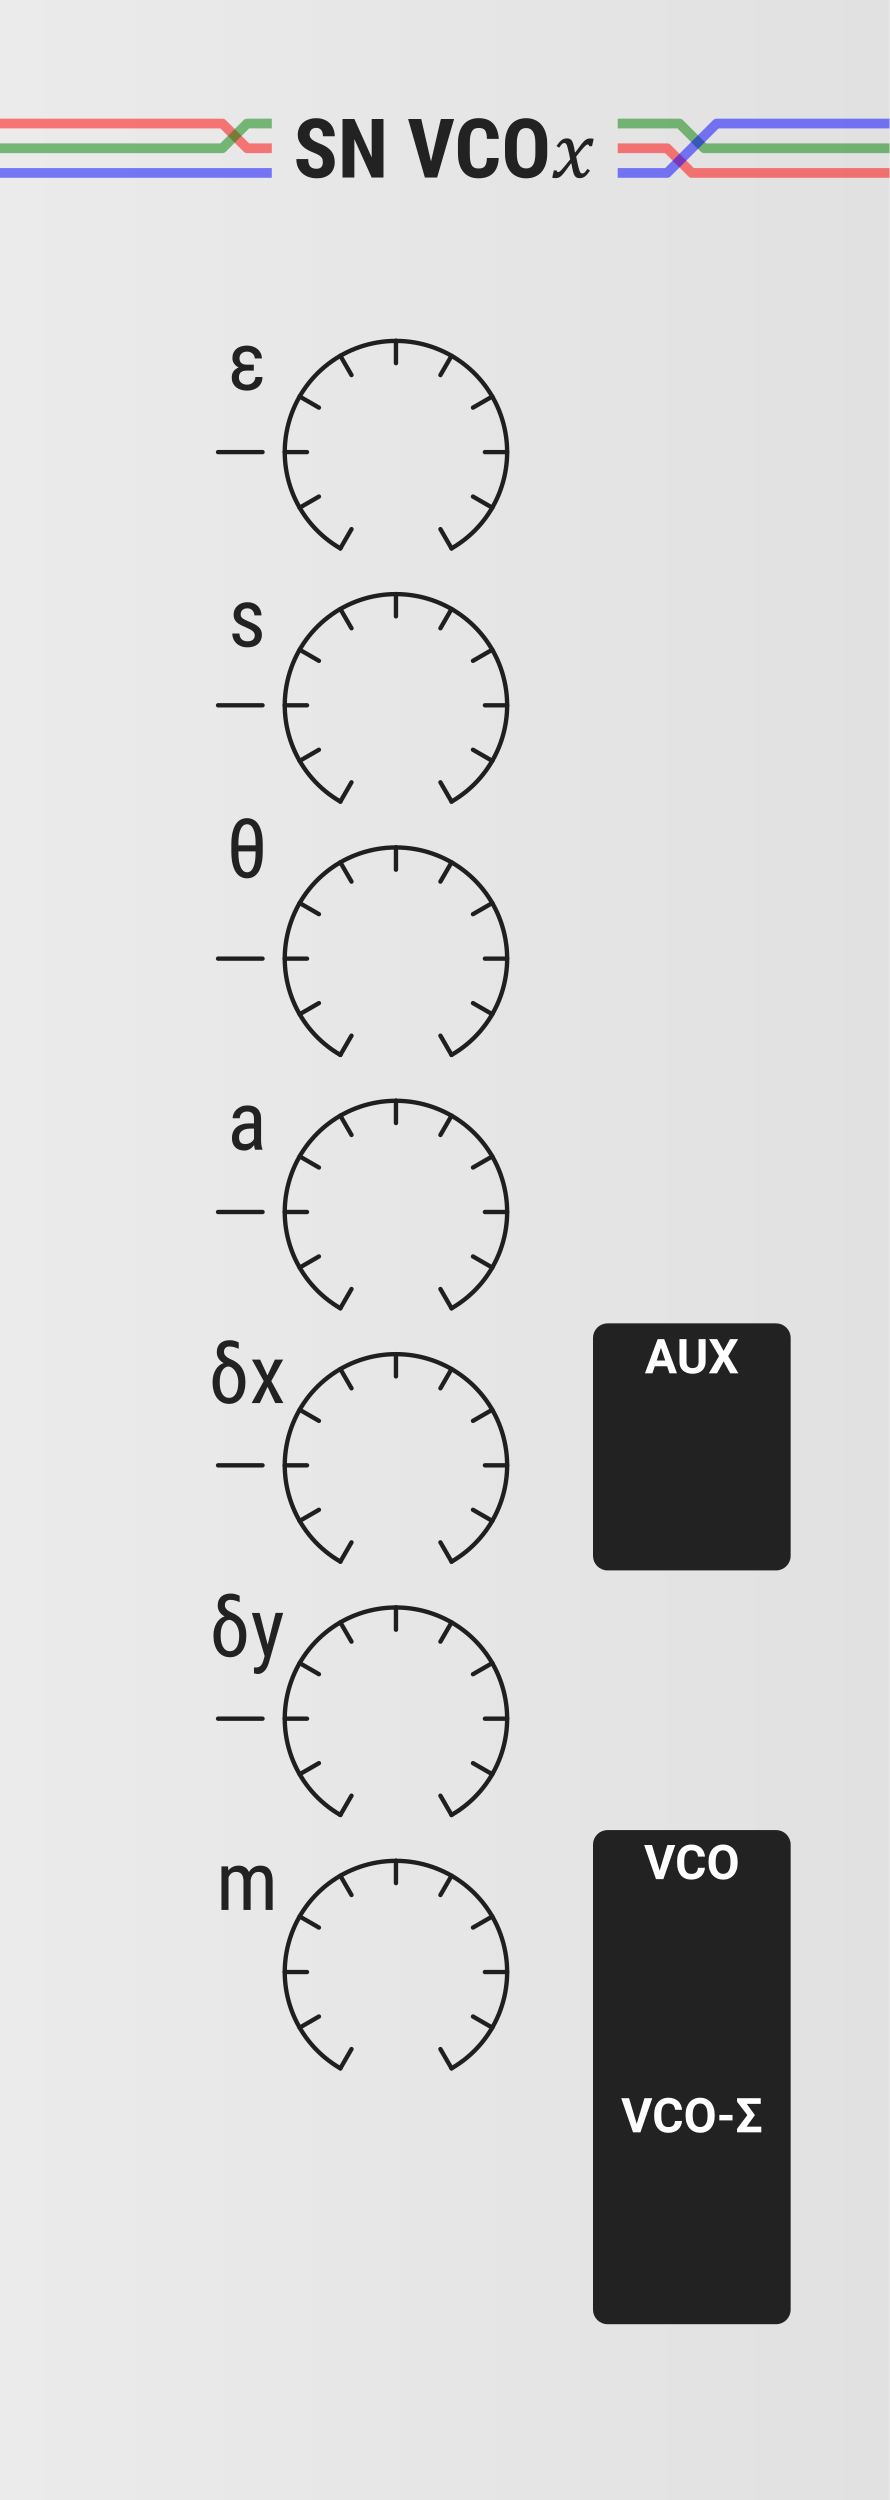
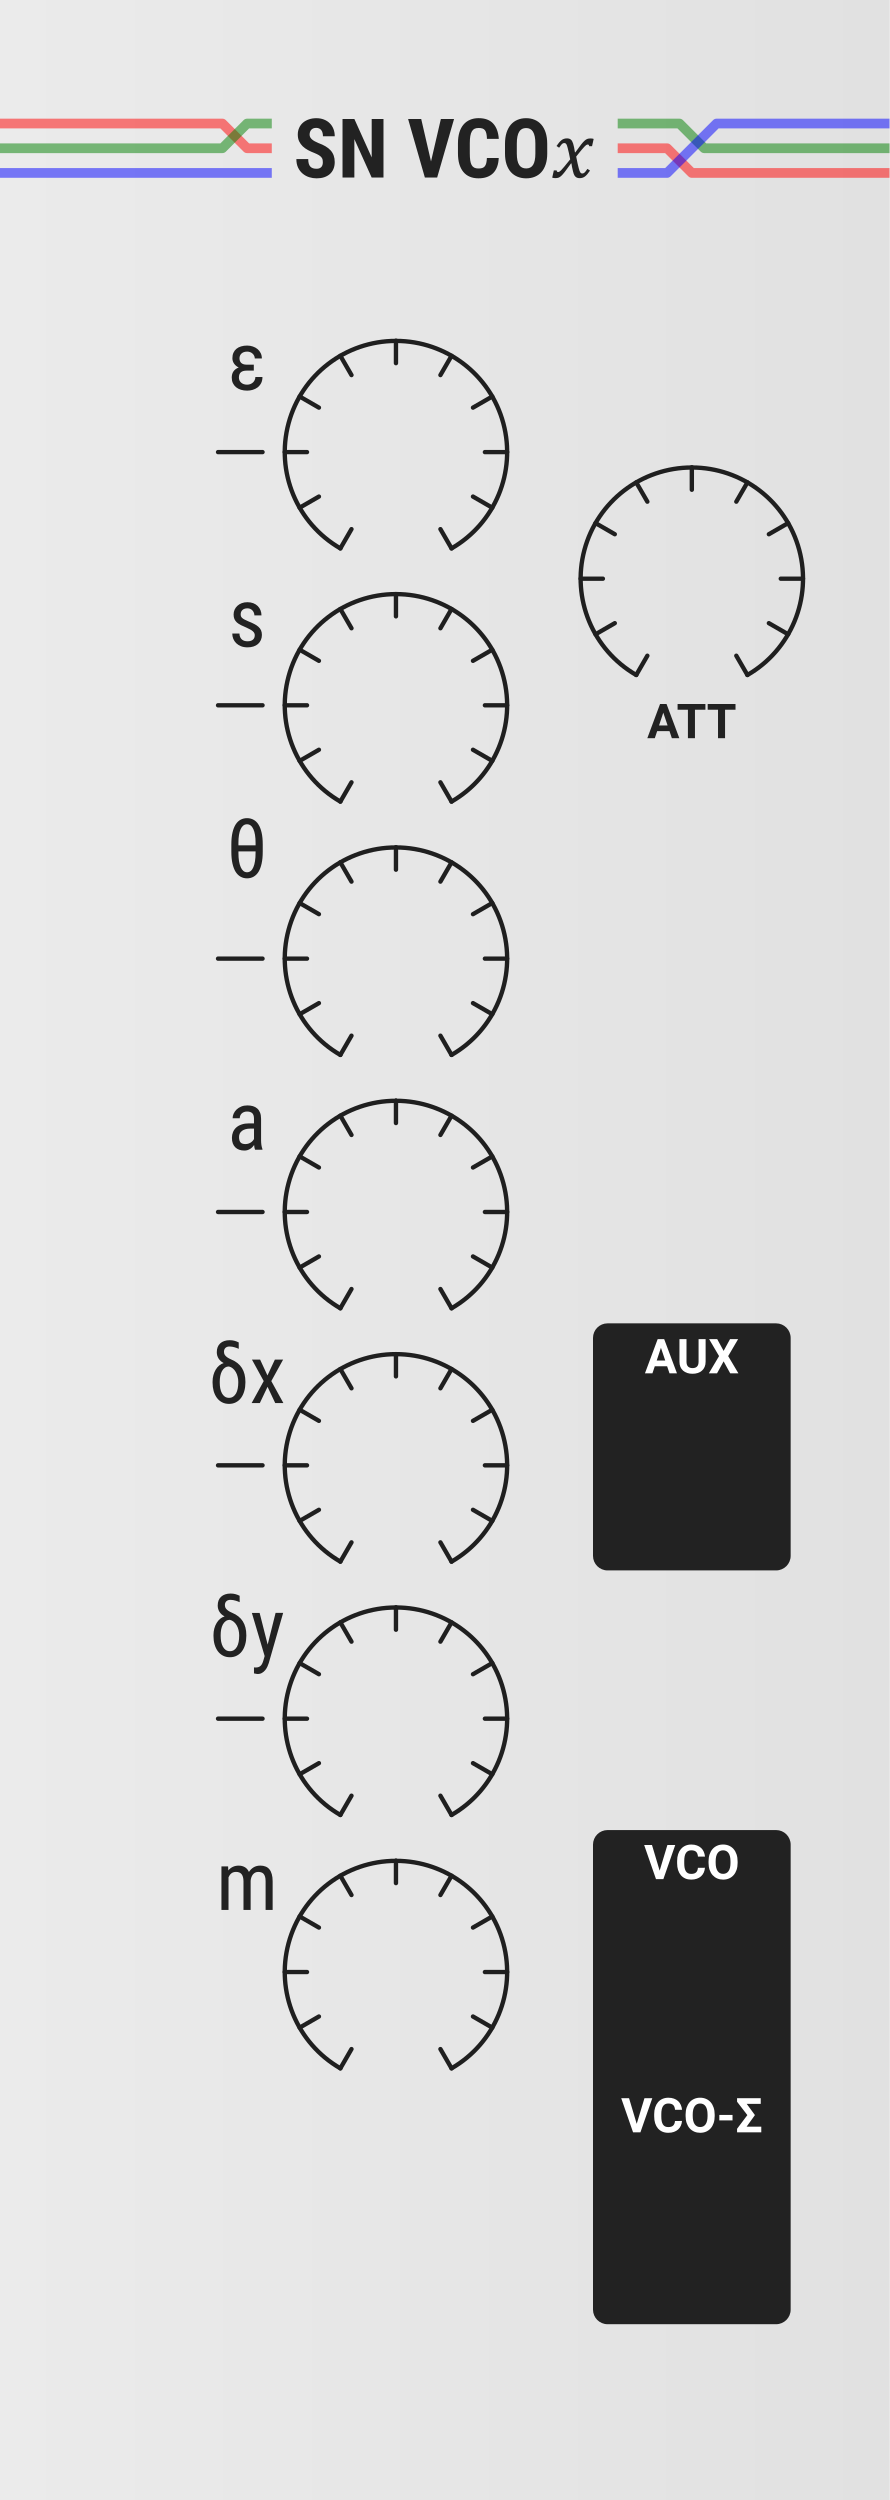
<svg xmlns="http://www.w3.org/2000/svg" version="1.1" width="45.72mm" height="128.5mm" viewBox="0 0 45.72 128.5">
  <defs>
    <linearGradient id="background">
      <stop offset="0%" stop-color="#ebebeb" />
      <stop offset="100%" stop-color="#e1e1e1" />
    </linearGradient>
  </defs>
  <g />
  <g>
    <rect x="0" y="0" width="45.72" height="128.5" fill="url(#background)" />
  </g>
  <g transform="translate(22.86,7.62)">
    <path fill="#222222" stroke="none" d="m -6.268,0.715 q 0,-0.079 -0.014,-0.141 Q -6.297,0.513 -6.345,0.459 -6.39,0.403 -6.477,0.351 -6.562,0.3 -6.704,0.242 -6.874,0.178 -7.029,0.095 -7.182,0.012 -7.3,-0.099 q -0.116,-0.114 -0.186,-0.26 -0.068,-0.149 -0.068,-0.345 0,-0.188 0.07,-0.343 0.07,-0.157 0.196,-0.267 0.128,-0.11 0.302,-0.169 0.176,-0.062 0.387,-0.062 0.217,0 0.391,0.07 0.176,0.068 0.298,0.192 0.124,0.122 0.19,0.294 0.066,0.169 0.066,0.374 h -0.606 q 0,-0.095 -0.021,-0.174 -0.019,-0.081 -0.062,-0.136 -0.041,-0.058 -0.107,-0.089 -0.066,-0.033 -0.159,-0.033 -0.087,0 -0.151,0.027 -0.062,0.027 -0.103,0.074 -0.041,0.045 -0.062,0.11 -0.021,0.064 -0.021,0.136 0,0.074 0.031,0.134 0.033,0.06 0.091,0.112 0.06,0.052 0.143,0.097 0.085,0.045 0.186,0.089 0.211,0.076 0.368,0.169 0.157,0.093 0.263,0.211 0.105,0.118 0.157,0.267 0.052,0.147 0.052,0.333 0,0.198 -0.066,0.353 -0.064,0.155 -0.186,0.263 -0.12,0.105 -0.291,0.163 -0.172,0.056 -0.387,0.056 -0.194,0 -0.382,-0.058 -0.186,-0.06 -0.333,-0.182 -0.147,-0.122 -0.238,-0.308 -0.089,-0.186 -0.089,-0.442 h 0.61 q 0,0.136 0.027,0.232 0.027,0.095 0.081,0.155 0.056,0.058 0.136,0.085 0.081,0.025 0.188,0.025 0.087,0 0.147,-0.025 0.062,-0.027 0.099,-0.07 0.039,-0.045 0.056,-0.107 0.017,-0.062 0.017,-0.134 z M -3.149,1.505 H -3.757 L -4.646,-0.469 V 1.505 h -0.608 v -3.01 h 0.608 l 0.891,1.976 V -1.505 h 0.606 z M -0.706,0.678 -0.199,-1.505 H 0.479 L -0.39,1.505 H -1.022 L -1.884,-1.505 h 0.674 z M 2.775,0.502 Q 2.752,1.017 2.486,1.282 2.219,1.546 1.733,1.546 q -0.25,0 -0.446,-0.083 Q 1.09,1.381 0.956,1.217 0.822,1.054 0.749,0.814 0.679,0.573 0.679,0.258 v -0.513 q 0,-0.314 0.072,-0.556 0.074,-0.242 0.213,-0.405 0.138,-0.163 0.335,-0.246 0.196,-0.085 0.442,-0.085 0.492,0 0.746,0.275 0.256,0.275 0.291,0.79 H 2.169 Q 2.165,-0.643 2.14,-0.75 2.118,-0.86 2.068,-0.924 2.018,-0.988 1.938,-1.015 1.859,-1.042 1.741,-1.042 q -0.122,0 -0.209,0.041 -0.085,0.041 -0.138,0.134 -0.054,0.091 -0.081,0.242 -0.025,0.149 -0.025,0.366 v 0.517 q 0,0.211 0.021,0.36 0.021,0.149 0.072,0.244 0.052,0.093 0.136,0.136 0.085,0.043 0.215,0.043 0.112,0 0.19,-0.023 0.081,-0.025 0.132,-0.085 0.052,-0.06 0.079,-0.165 0.027,-0.105 0.033,-0.267 z m 2.493,-0.232 q 0,0.316 -0.079,0.556 Q 5.111,1.067 4.968,1.226 4.828,1.385 4.627,1.466 q -0.198,0.081 -0.44,0.081 -0.242,0 -0.442,-0.081 Q 3.544,1.385 3.399,1.226 3.257,1.067 3.176,0.827 3.097,0.587 3.097,0.271 V -0.229 q 0,-0.325 0.079,-0.571 0.079,-0.248 0.221,-0.413 0.143,-0.165 0.343,-0.248 0.201,-0.085 0.442,-0.085 0.242,0 0.44,0.085 0.201,0.083 0.343,0.248 0.145,0.165 0.223,0.413 0.079,0.246 0.079,0.571 z M 4.658,-0.234 q 0,-0.215 -0.031,-0.366 -0.031,-0.153 -0.091,-0.25 -0.06,-0.097 -0.149,-0.143 -0.089,-0.045 -0.205,-0.045 -0.118,0 -0.207,0.045 -0.089,0.045 -0.149,0.143 -0.06,0.097 -0.091,0.25 -0.031,0.151 -0.031,0.366 v 0.504 q 0,0.205 0.031,0.351 0.031,0.145 0.091,0.238 0.062,0.093 0.151,0.136 0.091,0.043 0.209,0.043 0.116,0 0.203,-0.043 0.089,-0.043 0.149,-0.136 0.06,-0.093 0.089,-0.238 Q 4.658,0.475 4.658,0.271 Z M 6.448,0.571 Q 6.417,0.407 6.384,0.256 6.351,0.105 6.316,-0.025 q -0.035,-0.13 -0.058,-0.169 -0.023,-0.041 -0.05,-0.056 -0.025,-0.017 -0.064,-0.017 -0.043,0 -0.079,0.021 -0.035,0.019 -0.076,0.068 -0.041,0.048 -0.11,0.151 L 5.745,-0.116 q 0.13,-0.196 0.25,-0.294 0.12,-0.097 0.283,-0.097 0.064,0 0.112,0.014 0.05,0.014 0.087,0.045 0.037,0.029 0.066,0.076 0.029,0.048 0.056,0.13 0.027,0.081 0.05,0.203 0.025,0.12 0.043,0.25 h 0.021 q 0.198,-0.279 0.3,-0.407 0.103,-0.13 0.174,-0.192 0.07,-0.064 0.134,-0.089 0.066,-0.027 0.174,-0.027 0.097,0 0.159,0.025 l -0.083,0.374 H 7.426 q -0.012,-0.087 -0.072,-0.087 -0.019,0 -0.039,0.006 -0.021,0.006 -0.052,0.027 -0.029,0.021 -0.087,0.081 -0.058,0.06 -0.13,0.147 -0.072,0.087 -0.149,0.182 L 6.756,0.428 q 0.037,0.198 0.07,0.343 0.033,0.145 0.058,0.242 0.027,0.095 0.045,0.151 0.021,0.056 0.043,0.085 0.023,0.027 0.045,0.039 0.025,0.01 0.056,0.01 0.056,0 0.107,-0.043 0.054,-0.043 0.153,-0.196 l 0.134,0.089 Q 7.325,1.362 7.207,1.451 q -0.116,0.087 -0.277,0.087 -0.089,0 -0.151,-0.033 Q 6.717,1.474 6.671,1.404 6.626,1.333 6.591,1.184 6.527,0.92 6.512,0.779 H 6.492 Q 6.272,1.087 6.165,1.222 6.06,1.356 5.989,1.42 q -0.068,0.064 -0.134,0.089 -0.064,0.027 -0.172,0.027 -0.097,0 -0.159,-0.025 L 5.607,1.137 h 0.145 q 0.012,0.087 0.072,0.087 0.029,0 0.06,-0.014 Q 5.917,1.193 5.977,1.135 6.037,1.075 6.142,0.949 6.248,0.823 6.448,0.571 Z" />
  </g>
  <g fill="none" stroke="#1f1f1f" stroke-linecap="round" stroke-linejoin="round" stroke-width="1">
    <g transform="translate(20.352,23.238) scale(0.225,0.225)">
      <line x1="-10.160" y1="17.598" x2="-12.700" y2="21.997" />
      <line x1="-17.598" y1="10.160" x2="-21.997" y2="12.700" />
      <line x1="-20.32" y1="0.000" x2="-25.4" y2="0.000" />
      <line x1="-17.598" y1="-10.16" x2="-21.997" y2="-12.7" />
      <line x1="-10.16" y1="-17.598" x2="-12.7" y2="-21.997" />
      <line x1="0.000" y1="-20.32" x2="0.000" y2="-25.4" />
      <line x1="10.160" y1="-17.598" x2="12.7" y2="-21.997" />
      <line x1="17.598" y1="-10.160" x2="21.997" y2="-12.7" />
      <line x1="20.32" y1="0.000" x2="25.4" y2="0.000" />
      <line x1="17.598" y1="10.16" x2="21.997" y2="12.7" />
      <line x1="10.16" y1="17.598" x2="12.7" y2="21.997" />
      <g>
        <path d="M0.000,-25.4 a25.4,25.4,0,0,0,-12.7,47.397" />
        <path d="M0.000,-25.4 a25.4,25.4,0,0,1,12.7,47.397" />
        <circle cx="0.000" cy="0.000" r="25.4" opacity="0.5" stroke="none" />
      </g>
      <line x1="-30.48" y1="0.000" x2="-40.64" y2="0.000" />
    </g>
    <g transform="translate(20.352,36.252) scale(0.225,0.225)">
      <line x1="-10.160" y1="17.598" x2="-12.700" y2="21.997" />
      <line x1="-17.598" y1="10.160" x2="-21.997" y2="12.700" />
      <line x1="-20.32" y1="0.000" x2="-25.4" y2="0.000" />
      <line x1="-17.598" y1="-10.16" x2="-21.997" y2="-12.7" />
      <line x1="-10.16" y1="-17.598" x2="-12.7" y2="-21.997" />
      <line x1="0.000" y1="-20.32" x2="0.000" y2="-25.4" />
      <line x1="10.160" y1="-17.598" x2="12.7" y2="-21.997" />
      <line x1="17.598" y1="-10.160" x2="21.997" y2="-12.7" />
      <line x1="20.32" y1="0.000" x2="25.4" y2="0.000" />
      <line x1="17.598" y1="10.16" x2="21.997" y2="12.7" />
      <line x1="10.16" y1="17.598" x2="12.7" y2="21.997" />
      <g>
        <path d="M0.000,-25.4 a25.4,25.4,0,0,0,-12.7,47.397" />
        <path d="M0.000,-25.4 a25.4,25.4,0,0,1,12.7,47.397" />
        <circle cx="0.000" cy="0.000" r="25.4" opacity="0.5" stroke="none" />
      </g>
      <line x1="-30.48" y1="0.000" x2="-40.64" y2="0.000" />
    </g>
    <g transform="translate(20.352,49.274) scale(0.225,0.225)">
      <line x1="-10.160" y1="17.598" x2="-12.700" y2="21.997" />
      <line x1="-17.598" y1="10.160" x2="-21.997" y2="12.700" />
      <line x1="-20.32" y1="0.000" x2="-25.4" y2="0.000" />
      <line x1="-17.598" y1="-10.16" x2="-21.997" y2="-12.7" />
      <line x1="-10.16" y1="-17.598" x2="-12.7" y2="-21.997" />
      <line x1="0.000" y1="-20.32" x2="0.000" y2="-25.4" />
      <line x1="10.160" y1="-17.598" x2="12.7" y2="-21.997" />
      <line x1="17.598" y1="-10.160" x2="21.997" y2="-12.7" />
      <line x1="20.32" y1="0.000" x2="25.4" y2="0.000" />
      <line x1="17.598" y1="10.16" x2="21.997" y2="12.7" />
      <line x1="10.16" y1="17.598" x2="12.7" y2="21.997" />
      <g>
        <path d="M0.000,-25.4 a25.4,25.4,0,0,0,-12.7,47.397" />
        <path d="M0.000,-25.4 a25.4,25.4,0,0,1,12.7,47.397" />
        <circle cx="0.000" cy="0.000" r="25.4" opacity="0.5" stroke="none" />
      </g>
      <line x1="-30.48" y1="0.000" x2="-40.64" y2="0.000" />
    </g>
    <g transform="translate(20.352,62.296) scale(0.225,0.225)">
      <line x1="-10.160" y1="17.598" x2="-12.700" y2="21.997" />
      <line x1="-17.598" y1="10.160" x2="-21.997" y2="12.700" />
      <line x1="-20.32" y1="0.000" x2="-25.4" y2="0.000" />
      <line x1="-17.598" y1="-10.16" x2="-21.997" y2="-12.7" />
      <line x1="-10.16" y1="-17.598" x2="-12.7" y2="-21.997" />
      <line x1="0.000" y1="-20.32" x2="0.000" y2="-25.4" />
      <line x1="10.160" y1="-17.598" x2="12.7" y2="-21.997" />
      <line x1="17.598" y1="-10.160" x2="21.997" y2="-12.7" />
      <line x1="20.32" y1="0.000" x2="25.4" y2="0.000" />
      <line x1="17.598" y1="10.16" x2="21.997" y2="12.7" />
      <line x1="10.16" y1="17.598" x2="12.7" y2="21.997" />
      <g>
        <path d="M0.000,-25.4 a25.4,25.4,0,0,0,-12.7,47.397" />
        <path d="M0.000,-25.4 a25.4,25.4,0,0,1,12.7,47.397" />
        <circle cx="0.000" cy="0.000" r="25.4" opacity="0.5" stroke="none" />
      </g>
      <line x1="-30.48" y1="0.000" x2="-40.64" y2="0.000" />
    </g>
    <g transform="translate(20.352,75.318) scale(0.225,0.225)">
      <line x1="-10.160" y1="17.598" x2="-12.700" y2="21.997" />
      <line x1="-17.598" y1="10.160" x2="-21.997" y2="12.700" />
      <line x1="-20.32" y1="0.000" x2="-25.4" y2="0.000" />
      <line x1="-17.598" y1="-10.16" x2="-21.997" y2="-12.7" />
      <line x1="-10.16" y1="-17.598" x2="-12.7" y2="-21.997" />
      <line x1="0.000" y1="-20.32" x2="0.000" y2="-25.4" />
      <line x1="10.160" y1="-17.598" x2="12.7" y2="-21.997" />
      <line x1="17.598" y1="-10.160" x2="21.997" y2="-12.7" />
      <line x1="20.32" y1="0.000" x2="25.4" y2="0.000" />
      <line x1="17.598" y1="10.16" x2="21.997" y2="12.7" />
      <line x1="10.16" y1="17.598" x2="12.7" y2="21.997" />
      <g>
        <path d="M0.000,-25.4 a25.4,25.4,0,0,0,-12.7,47.397" />
        <path d="M0.000,-25.4 a25.4,25.4,0,0,1,12.7,47.397" />
        <circle cx="0.000" cy="0.000" r="25.4" opacity="0.5" stroke="none" />
      </g>
      <line x1="-30.48" y1="0.000" x2="-40.64" y2="0.000" />
    </g>
    <g transform="translate(20.352,88.34) scale(0.225,0.225)">
      <line x1="-10.160" y1="17.598" x2="-12.700" y2="21.997" />
      <line x1="-17.598" y1="10.160" x2="-21.997" y2="12.700" />
      <line x1="-20.32" y1="0.000" x2="-25.4" y2="0.000" />
      <line x1="-17.598" y1="-10.16" x2="-21.997" y2="-12.7" />
      <line x1="-10.16" y1="-17.598" x2="-12.7" y2="-21.997" />
      <line x1="0.000" y1="-20.32" x2="0.000" y2="-25.4" />
      <line x1="10.160" y1="-17.598" x2="12.7" y2="-21.997" />
      <line x1="17.598" y1="-10.160" x2="21.997" y2="-12.7" />
      <line x1="20.32" y1="0.000" x2="25.4" y2="0.000" />
      <line x1="17.598" y1="10.16" x2="21.997" y2="12.7" />
      <line x1="10.16" y1="17.598" x2="12.7" y2="21.997" />
      <g>
        <path d="M0.000,-25.4 a25.4,25.4,0,0,0,-12.7,47.397" />
        <path d="M0.000,-25.4 a25.4,25.4,0,0,1,12.7,47.397" />
        <circle cx="0.000" cy="0.000" r="25.4" opacity="0.5" stroke="none" />
      </g>
      <line x1="-30.48" y1="0.000" x2="-40.64" y2="0.000" />
    </g>
    <g transform="translate(20.352,101.363) scale(0.225,0.225)">
      <line x1="-10.160" y1="17.598" x2="-12.700" y2="21.997" />
      <line x1="-17.598" y1="10.160" x2="-21.997" y2="12.700" />
      <line x1="-20.32" y1="0.000" x2="-25.4" y2="0.000" />
      <line x1="-17.598" y1="-10.16" x2="-21.997" y2="-12.7" />
      <line x1="-10.16" y1="-17.598" x2="-12.7" y2="-21.997" />
      <line x1="0.000" y1="-20.32" x2="0.000" y2="-25.4" />
      <line x1="10.160" y1="-17.598" x2="12.7" y2="-21.997" />
      <line x1="17.598" y1="-10.160" x2="21.997" y2="-12.7" />
      <line x1="20.32" y1="0.000" x2="25.4" y2="0.000" />
      <line x1="17.598" y1="10.16" x2="21.997" y2="12.7" />
      <line x1="10.16" y1="17.598" x2="12.7" y2="21.997" />
      <g>
        <path d="M0.000,-25.4 a25.4,25.4,0,0,0,-12.7,47.397" />
        <path d="M0.000,-25.4 a25.4,25.4,0,0,1,12.7,47.397" />
        <circle cx="0.000" cy="0.000" r="25.4" opacity="0.5" stroke="none" />
      </g>
    </g>
+     <g transform="translate(35.56,29.745) scale(0.225,0.225)">
+       <line x1="-10.160" y1="17.598" x2="-12.700" y2="21.997" />
+       <line x1="-17.598" y1="10.160" x2="-21.997" y2="12.700" />
+       <line x1="-20.32" y1="0.000" x2="-25.4" y2="0.000" />
+       <line x1="-17.598" y1="-10.16" x2="-21.997" y2="-12.7" />
+       <line x1="-10.16" y1="-17.598" x2="-12.7" y2="-21.997" />
+       <line x1="0.000" y1="-20.32" x2="0.000" y2="-25.4" />
+       <line x1="10.160" y1="-17.598" x2="12.7" y2="-21.997" />
+       <line x1="17.598" y1="-10.160" x2="21.997" y2="-12.7" />
+       <line x1="20.32" y1="0.000" x2="25.4" y2="0.000" />
+       <line x1="17.598" y1="10.16" x2="21.997" y2="12.7" />
+       <line x1="10.16" y1="17.598" x2="12.7" y2="21.997" />
+       <g>
+         <path d="M0.000,-25.4 a25.4,25.4,0,0,0,-12.7,47.397" />
+         <path d="M0.000,-25.4 a25.4,25.4,0,0,1,12.7,47.397" />
+         <circle cx="0.000" cy="0.000" r="25.4" opacity="0.5" stroke="none" />
+       </g>
+     </g>
  </g>
  <g fill="#222222" />
  <g>
    <g fill="#222222">
      <g transform="translate(35.56,88.34)">
        <rect x="-5.08" y="-20.32" width="10.16" height="12.7" rx="0.75" />
      </g>
      <g transform="translate(35.56,114.385)">
        <rect x="-5.08" y="-20.32" width="10.16" height="25.4" rx="0.75" />
      </g>
    </g>
    <g fill="#ffffff">
      <g transform="translate(12.7,48.52)">
        <path d="M 21.59,21.706 H 20.956 L 20.835,22.068 H 20.451 L 21.104,20.312 h 0.335 l 0.657,1.756 H 21.712 Z M 21.054,21.413 h 0.439 l -0.221,-0.657 z m 2.515,-1.101 v 1.159 q 0,0.152 -0.051,0.269 -0.051,0.116 -0.14,0.194 -0.089,0.078 -0.213,0.118 -0.123,0.04 -0.269,0.04 -0.147,0 -0.271,-0.04 -0.123,-0.04 -0.212,-0.118 -0.089,-0.078 -0.14,-0.194 -0.049,-0.117 -0.049,-0.269 V 20.312 h 0.362 v 1.159 q 0,0.172 0.082,0.252 0.083,0.078 0.229,0.078 0.147,0 0.228,-0.078 0.082,-0.08 0.082,-0.252 V 20.312 Z m 0.925,0.605 0.329,-0.605 h 0.416 l -0.511,0.871 0.525,0.885 h -0.421 l -0.338,-0.615 -0.338,0.615 H 23.735 l 0.525,-0.885 -0.511,-0.871 h 0.416 z" />
      </g>
      <g transform="translate(12.7,74.52)">
        <path d="m 21.206,21.633 0.398,-1.32 h 0.403 l -0.611,1.756 h -0.377 l -0.609,-1.756 h 0.402 z m 2.328,-0.15 q -0.01,0.134 -0.06,0.246 -0.051,0.112 -0.14,0.193 -0.089,0.08 -0.217,0.125 -0.127,0.045 -0.289,0.045 -0.169,0 -0.304,-0.058 -0.134,-0.059 -0.228,-0.169 -0.093,-0.11 -0.143,-0.265 -0.049,-0.157 -0.049,-0.351 V 21.134 q 0,-0.194 0.052,-0.351 0.052,-0.157 0.146,-0.266 0.095,-0.11 0.23,-0.169 0.135,-0.059 0.301,-0.059 0.164,0 0.289,0.047 0.127,0.046 0.215,0.129 0.088,0.082 0.137,0.197 0.049,0.113 0.063,0.247 H 23.175 q -0.006,-0.078 -0.028,-0.139 -0.021,-0.06 -0.06,-0.101 -0.04,-0.041 -0.102,-0.061 -0.063,-0.022 -0.152,-0.022 -0.183,0 -0.274,0.134 -0.089,0.133 -0.089,0.412 v 0.118 q 0,0.136 0.019,0.239 0.021,0.102 0.063,0.171 0.043,0.069 0.111,0.104 0.069,0.034 0.165,0.034 0.086,0 0.147,-0.019 0.063,-0.019 0.104,-0.058 0.042,-0.04 0.065,-0.099 0.023,-0.059 0.029,-0.137 z m 1.68,-0.253 q 0,0.201 -0.054,0.362 -0.054,0.159 -0.153,0.27 -0.098,0.111 -0.235,0.171 -0.137,0.059 -0.303,0.059 -0.165,0 -0.303,-0.059 -0.137,-0.06 -0.238,-0.171 -0.099,-0.111 -0.154,-0.27 -0.055,-0.16 -0.055,-0.362 v -0.077 q 0,-0.2 0.054,-0.361 0.055,-0.16 0.154,-0.273 0.099,-0.112 0.236,-0.171 0.137,-0.06 0.303,-0.06 0.165,0 0.303,0.06 0.137,0.059 0.236,0.171 0.099,0.112 0.153,0.273 0.055,0.16 0.055,0.361 z m -0.367,-0.08 q 0,-0.276 -0.099,-0.42 -0.099,-0.143 -0.282,-0.143 -0.183,0 -0.282,0.143 -0.099,0.143 -0.099,0.42 v 0.08 q 0,0.137 0.025,0.244 0.027,0.105 0.075,0.177 0.049,0.071 0.121,0.109 0.071,0.036 0.163,0.036 0.183,0 0.281,-0.145 0.098,-0.145 0.098,-0.421 z" />
      </g>
      <g transform="translate(12.7,87.534)">
        <path d="m 20.027,21.633 0.398,-1.32 h 0.403 l -0.611,1.756 h -0.377 l -0.609,-1.756 h 0.402 z m 2.328,-0.15 q -0.01,0.134 -0.06,0.246 -0.051,0.112 -0.14,0.193 -0.089,0.08 -0.217,0.125 -0.127,0.045 -0.289,0.045 -0.169,0 -0.304,-0.058 -0.134,-0.059 -0.228,-0.169 -0.093,-0.11 -0.143,-0.265 -0.049,-0.157 -0.049,-0.351 V 21.134 q 0,-0.194 0.052,-0.351 0.052,-0.157 0.146,-0.266 0.095,-0.11 0.23,-0.169 0.135,-0.059 0.301,-0.059 0.164,0 0.289,0.047 0.127,0.046 0.215,0.129 0.088,0.082 0.137,0.197 0.049,0.113 0.063,0.247 h -0.362 q -0.006,-0.078 -0.028,-0.139 -0.021,-0.06 -0.06,-0.101 -0.04,-0.041 -0.102,-0.061 -0.063,-0.022 -0.152,-0.022 -0.183,0 -0.274,0.134 -0.089,0.133 -0.089,0.412 v 0.118 q 0,0.136 0.019,0.239 0.021,0.102 0.063,0.171 0.043,0.069 0.111,0.104 0.069,0.034 0.165,0.034 0.086,0 0.147,-0.019 0.063,-0.019 0.104,-0.058 0.042,-0.04 0.065,-0.099 0.023,-0.059 0.029,-0.137 z m 1.68,-0.253 q 0,0.201 -0.054,0.362 -0.054,0.159 -0.153,0.27 -0.098,0.111 -0.235,0.171 -0.137,0.059 -0.303,0.059 -0.165,0 -0.303,-0.059 -0.137,-0.06 -0.238,-0.171 -0.099,-0.111 -0.154,-0.27 -0.055,-0.16 -0.055,-0.362 v -0.077 q 0,-0.2 0.054,-0.361 0.055,-0.16 0.154,-0.273 0.099,-0.112 0.236,-0.171 0.137,-0.06 0.303,-0.06 0.165,0 0.303,0.06 0.137,0.059 0.236,0.171 0.099,0.112 0.153,0.273 0.055,0.16 0.055,0.361 z m -0.367,-0.08 q 0,-0.276 -0.099,-0.42 -0.099,-0.143 -0.282,-0.143 -0.183,0 -0.282,0.143 -0.099,0.143 -0.099,0.42 v 0.08 q 0,0.137 0.025,0.244 0.027,0.105 0.075,0.177 0.049,0.071 0.121,0.109 0.071,0.036 0.163,0.036 0.183,0 0.281,-0.145 0.098,-0.145 0.098,-0.421 z m 1.284,0.306 h -0.679 v -0.281 h 0.679 z m 1.145,-0.265 -0.422,0.586 h 0.755 v 0.291 H 25.185 v -0.182 l 0.529,-0.704 -0.529,-0.687 v -0.182 h 1.217 v 0.293 h -0.72 l 0.416,0.568 z" />
      </g>
    </g>
  </g>
  <g fill="#222222" stroke="none">
    <g transform="translate(-10.16,19.05)">
      <path d="m 22.837,0 q -0.198,0 -0.298,0.087 -0.099,0.085 -0.099,0.273 0,0.072 0.027,0.138 0.029,0.066 0.083,0.116 0.054,0.05 0.132,0.079 0.079,0.029 0.18,0.029 0.095,0 0.174,-0.033 0.079,-0.033 0.134,-0.087 0.056,-0.054 0.085,-0.124 0.031,-0.072 0.031,-0.151 h 0.364 q 0,0.184 -0.068,0.316 -0.068,0.132 -0.18,0.219 -0.112,0.085 -0.254,0.126 -0.141,0.041 -0.285,0.041 -0.172,0 -0.318,-0.045 -0.145,-0.045 -0.25,-0.13 -0.105,-0.087 -0.165,-0.211 -0.058,-0.124 -0.058,-0.283 0,-0.194 0.091,-0.325 0.093,-0.13 0.267,-0.196 -0.153,-0.074 -0.24,-0.201 -0.085,-0.126 -0.085,-0.277 0,-0.157 0.054,-0.279 0.054,-0.122 0.153,-0.203 0.099,-0.083 0.24,-0.124 0.141,-0.043 0.312,-0.043 0.155,0 0.291,0.048 0.138,0.045 0.242,0.132 0.103,0.085 0.163,0.209 0.06,0.122 0.06,0.275 h -0.364 q 0,-0.074 -0.031,-0.138 -0.029,-0.064 -0.083,-0.112 -0.052,-0.05 -0.124,-0.076 -0.072,-0.027 -0.155,-0.027 -0.101,0 -0.176,0.029 -0.074,0.029 -0.122,0.076 -0.048,0.048 -0.072,0.11 -0.023,0.06 -0.023,0.126 0,0.072 0.021,0.134 0.021,0.06 0.064,0.103 0.045,0.043 0.114,0.068 0.07,0.025 0.169,0.025 h 0.368 v 0.306 z" />
    </g>
    <g transform="translate(-10.16,32.244)">
      <path d="m 23.256,0.415 q 0,-0.062 -0.023,-0.112 -0.023,-0.052 -0.074,-0.097 -0.052,-0.048 -0.134,-0.093 -0.081,-0.045 -0.201,-0.099 -0.155,-0.064 -0.279,-0.126 -0.122,-0.062 -0.207,-0.136 -0.083,-0.076 -0.128,-0.174 -0.043,-0.099 -0.043,-0.234 0,-0.132 0.05,-0.248 0.052,-0.116 0.145,-0.201 0.093,-0.087 0.223,-0.136 0.13,-0.05 0.291,-0.05 0.169,0 0.304,0.052 0.134,0.052 0.227,0.145 0.093,0.091 0.143,0.215 0.05,0.124 0.05,0.267 h -0.364 q 0,-0.068 -0.025,-0.132 -0.023,-0.066 -0.07,-0.118 -0.045,-0.052 -0.112,-0.083 -0.066,-0.031 -0.153,-0.031 -0.093,0 -0.159,0.027 -0.064,0.025 -0.105,0.068 -0.041,0.041 -0.062,0.097 -0.019,0.056 -0.019,0.116 0,0.062 0.017,0.107 0.019,0.043 0.062,0.083 0.043,0.039 0.118,0.079 0.076,0.039 0.194,0.091 0.169,0.066 0.3,0.134 0.132,0.066 0.221,0.147 0.089,0.079 0.134,0.18 0.045,0.101 0.045,0.236 0,0.147 -0.054,0.267 -0.052,0.118 -0.149,0.203 -0.097,0.083 -0.234,0.128 -0.136,0.043 -0.302,0.043 -0.19,0 -0.337,-0.058 -0.147,-0.06 -0.246,-0.157 -0.099,-0.099 -0.151,-0.227 -0.05,-0.128 -0.05,-0.267 h 0.368 q 0.004,0.118 0.043,0.194 0.039,0.076 0.097,0.122 0.06,0.045 0.132,0.064 0.072,0.017 0.143,0.017 0.182,0 0.277,-0.081 0.095,-0.083 0.095,-0.221 z" />
    </g>
    <g transform="translate(-10.16,23.037)">
      <path d="m 23.665,20.745 q 0,0.349 -0.058,0.606 -0.056,0.256 -0.161,0.426 -0.105,0.167 -0.254,0.25 -0.149,0.083 -0.333,0.083 -0.182,0 -0.331,-0.083 -0.149,-0.083 -0.256,-0.25 -0.105,-0.169 -0.163,-0.426 -0.058,-0.256 -0.058,-0.606 V 20.363 q 0,-0.347 0.058,-0.602 0.058,-0.254 0.163,-0.42 0.105,-0.165 0.254,-0.244 0.149,-0.081 0.331,-0.081 0.184,0 0.333,0.081 0.149,0.079 0.254,0.244 0.105,0.165 0.163,0.42 0.058,0.254 0.058,0.602 z m -1.249,-0.333 h 0.881 v -0.114 q 0,-0.469 -0.114,-0.717 -0.112,-0.25 -0.327,-0.25 -0.213,0 -0.327,0.25 -0.114,0.248 -0.114,0.717 z m 0.881,0.314 h -0.881 v 0.081 q 0,0.234 0.029,0.418 0.031,0.182 0.087,0.31 0.056,0.128 0.138,0.196 0.083,0.066 0.188,0.066 0.107,0 0.19,-0.066 0.083,-0.068 0.136,-0.196 0.056,-0.128 0.083,-0.31 0.029,-0.184 0.029,-0.418 z" />
    </g>
    <g transform="translate(-10.16,58.108)">
      <path d="m 23.27,0.988 q -0.019,-0.041 -0.031,-0.105 -0.01,-0.066 -0.017,-0.138 -0.039,0.058 -0.091,0.11 -0.05,0.052 -0.114,0.091 -0.062,0.039 -0.136,0.062 -0.072,0.023 -0.155,0.023 -0.147,0 -0.267,-0.041 -0.118,-0.041 -0.203,-0.124 -0.085,-0.083 -0.13,-0.203 -0.045,-0.122 -0.045,-0.283 0,-0.161 0.056,-0.298 0.056,-0.136 0.165,-0.236 0.11,-0.099 0.275,-0.155 0.165,-0.058 0.384,-0.058 h 0.254 v -0.238 q 0,-0.201 -0.089,-0.285 -0.089,-0.085 -0.271,-0.085 -0.089,0 -0.159,0.029 -0.068,0.027 -0.116,0.074 -0.048,0.048 -0.072,0.112 -0.025,0.062 -0.025,0.132 h -0.366 q 0,-0.12 0.052,-0.238 0.054,-0.12 0.151,-0.213 0.099,-0.095 0.24,-0.153 0.141,-0.058 0.314,-0.058 0.155,0 0.283,0.037 0.13,0.037 0.223,0.12 0.095,0.083 0.147,0.213 0.052,0.13 0.052,0.318 v 1.102 q 0,0.056 0.004,0.118 0.004,0.062 0.012,0.122 0.01,0.06 0.023,0.116 0.014,0.054 0.031,0.099 v 0.033 z m -0.488,-0.291 q 0.076,0 0.145,-0.023 0.068,-0.023 0.124,-0.058 0.056,-0.037 0.097,-0.083 0.043,-0.048 0.068,-0.097 v -0.533 h -0.192 q -0.132,0 -0.24,0.029 -0.105,0.029 -0.182,0.085 -0.074,0.054 -0.116,0.134 -0.039,0.081 -0.039,0.184 0,0.101 0.021,0.172 0.021,0.068 0.062,0.112 0.041,0.041 0.103,0.06 0.064,0.019 0.149,0.019 z" />
    </g>
    <g transform="translate(-10.16,71.13)">
      <path d="m 21.304,-1.635 q 0,-0.141 0.043,-0.252 0.045,-0.114 0.13,-0.192 0.087,-0.081 0.209,-0.122 0.124,-0.043 0.281,-0.043 0.136,0 0.24,0.029 0.105,0.027 0.223,0.085 l 0.002,0.331 q -0.035,-0.019 -0.089,-0.039 -0.054,-0.023 -0.118,-0.039 -0.062,-0.019 -0.13,-0.031 -0.068,-0.012 -0.136,-0.012 -0.136,0 -0.213,0.074 -0.074,0.074 -0.074,0.203 0,0.043 0.014,0.091 0.014,0.048 0.054,0.097 0.041,0.05 0.114,0.101 0.072,0.05 0.188,0.099 0.372,0.153 0.552,0.44 0.18,0.287 0.18,0.709 v 0.043 q 0,0.234 -0.058,0.434 -0.056,0.201 -0.163,0.347 -0.107,0.147 -0.265,0.229 -0.155,0.083 -0.356,0.083 -0.203,0 -0.36,-0.083 -0.157,-0.083 -0.265,-0.229 -0.107,-0.147 -0.165,-0.347 -0.056,-0.201 -0.056,-0.434 v -0.043 q 0,-0.184 0.043,-0.343 0.045,-0.161 0.122,-0.287 0.076,-0.126 0.18,-0.211 0.103,-0.085 0.219,-0.118 l -0.002,-0.01 q -0.159,-0.081 -0.252,-0.225 -0.093,-0.145 -0.093,-0.333 z m 0.151,1.571 q 0,0.159 0.027,0.302 0.029,0.143 0.087,0.25 0.058,0.105 0.147,0.169 0.091,0.062 0.217,0.062 0.124,0 0.213,-0.062 0.091,-0.064 0.149,-0.169 0.058,-0.107 0.085,-0.25 0.027,-0.143 0.027,-0.302 v -0.043 q 0,-0.132 -0.033,-0.26 -0.031,-0.13 -0.093,-0.238 -0.06,-0.107 -0.149,-0.184 -0.089,-0.076 -0.201,-0.103 -0.124,0 -0.213,0.064 -0.089,0.064 -0.149,0.172 -0.058,0.107 -0.087,0.25 -0.027,0.143 -0.027,0.3 z m 2.452,-0.368 0.382,-0.816 h 0.424 l -0.608,1.106 0.622,1.131 h -0.42 l -0.395,-0.837 -0.397,0.837 h -0.422 l 0.622,-1.131 -0.606,-1.106 h 0.42 z" />
    </g>
    <g transform="translate(-10.16,84.152)">
      <path d="m 21.351,-1.635 q 0,-0.141 0.043,-0.252 0.045,-0.114 0.13,-0.192 0.087,-0.081 0.209,-0.122 0.124,-0.043 0.281,-0.043 0.136,0 0.24,0.029 0.105,0.027 0.223,0.085 l 0.002,0.331 q -0.035,-0.019 -0.089,-0.039 -0.054,-0.023 -0.118,-0.039 -0.062,-0.019 -0.13,-0.031 -0.068,-0.012 -0.136,-0.012 -0.136,0 -0.213,0.074 -0.074,0.074 -0.074,0.203 0,0.043 0.014,0.091 0.014,0.048 0.054,0.097 0.041,0.05 0.114,0.101 0.072,0.05 0.188,0.099 0.372,0.153 0.552,0.44 0.18,0.287 0.18,0.709 v 0.043 q 0,0.234 -0.058,0.434 -0.056,0.201 -0.163,0.347 -0.107,0.147 -0.265,0.229 -0.155,0.083 -0.356,0.083 -0.203,0 -0.36,-0.083 -0.157,-0.083 -0.265,-0.229 -0.107,-0.147 -0.165,-0.347 -0.056,-0.201 -0.056,-0.434 v -0.043 q 0,-0.184 0.043,-0.343 0.045,-0.161 0.122,-0.287 0.076,-0.126 0.18,-0.211 0.103,-0.085 0.219,-0.118 l -0.002,-0.01 q -0.159,-0.081 -0.252,-0.225 -0.093,-0.145 -0.093,-0.333 z m 0.151,1.571 q 0,0.159 0.027,0.302 0.029,0.143 0.087,0.25 0.058,0.105 0.147,0.169 0.091,0.062 0.217,0.062 0.124,0 0.213,-0.062 0.091,-0.064 0.149,-0.169 0.058,-0.107 0.085,-0.25 0.027,-0.143 0.027,-0.302 v -0.043 q 0,-0.132 -0.033,-0.26 -0.031,-0.13 -0.093,-0.238 -0.06,-0.107 -0.149,-0.184 -0.089,-0.076 -0.201,-0.103 -0.124,0 -0.213,0.064 -0.089,0.064 -0.149,0.172 -0.058,0.107 -0.087,0.25 -0.027,0.143 -0.027,0.3 z m 2.416,0.444 0.407,-1.629 h 0.389 l -0.74,2.582 q -0.025,0.083 -0.07,0.18 -0.043,0.097 -0.112,0.18 -0.068,0.085 -0.165,0.141 -0.095,0.058 -0.221,0.058 -0.021,0 -0.048,-0.004 -0.027,-0.004 -0.054,-0.01 -0.027,-0.004 -0.052,-0.01 -0.023,-0.004 -0.037,-0.008 v -0.31 q 0.012,0.004 0.039,0.006 0.029,0.002 0.041,0.002 0.081,0 0.143,-0.019 0.062,-0.019 0.11,-0.062 0.05,-0.041 0.085,-0.112 0.037,-0.07 0.066,-0.174 l 0.064,-0.221 -0.657,-2.218 h 0.399 z" />
    </g>
    <g transform="translate(-10.16,97.183)">
      <path d="m 21.885,-1.249 0.008,0.207 q 0.097,-0.118 0.229,-0.182 0.134,-0.066 0.31,-0.066 0.169,0 0.306,0.076 0.138,0.076 0.217,0.248 0.095,-0.147 0.24,-0.236 0.147,-0.089 0.347,-0.089 0.151,0 0.269,0.048 0.118,0.045 0.198,0.145 0.081,0.099 0.122,0.252 0.043,0.153 0.043,0.364 v 1.47 H 23.812 v -1.472 q 0,-0.141 -0.027,-0.234 -0.027,-0.093 -0.076,-0.149 -0.05,-0.056 -0.12,-0.076 -0.07,-0.023 -0.157,-0.023 -0.087,0 -0.155,0.035 -0.068,0.035 -0.118,0.097 -0.048,0.062 -0.079,0.145 -0.029,0.083 -0.037,0.178 v 0.01 1.488 h -0.368 v -1.47 q 0,-0.13 -0.027,-0.221 -0.025,-0.093 -0.074,-0.151 -0.05,-0.058 -0.12,-0.085 -0.07,-0.027 -0.157,-0.027 -0.153,0 -0.246,0.076 -0.093,0.074 -0.145,0.201 v 1.676 h -0.364 v -2.237 z" />
+     </g>
+     <g transform="translate(12.7,15.875)">
+       <path d="m 21.712,21.706 h -0.634 l -0.121,0.362 h -0.385 l 0.654,-1.756 h 0.335 l 0.657,1.756 h -0.385 z m -0.537,-0.293 h 0.439 l -0.221,-0.657 z m 2.384,-0.808 h -0.538 v 1.463 h -0.362 v -1.463 h -0.531 v -0.293 h 1.43 z m 1.547,0 h -0.538 v 1.463 h -0.362 v -1.463 h -0.531 v -0.293 h 1.43 z" />
    </g>
  </g>
  <g transform="translate(0.0,7.62)" fill="none" stroke-width="0.5" stroke-linejoin="round" stroke-opacity="0.5">
    <path d="M 0,-1.27 l11.43,0.0 l1.27,1.27  l1.27,0" stroke="red" />
    <path d="M 0,0.0   l11.43,0.0 l1.27,-1.27 l1.27,0" stroke="green" />
    <path d="M 0,1.27  l13.97,0" stroke="blue" />
    <path d="M 31.75,-1.27 l3.175,0.0 l1.27,1.27 l9.525,0.0" stroke="green" />
    <path d="M 31.75,0.0   l2.54,0.0 l1.27,1.27  l10.16,0.0" stroke="red" />
    <path d="M 31.75,1.27  l2.54,0.0 l2.54,-2.54 l8.89,0.0" stroke="blue" />
  </g>
</svg>
